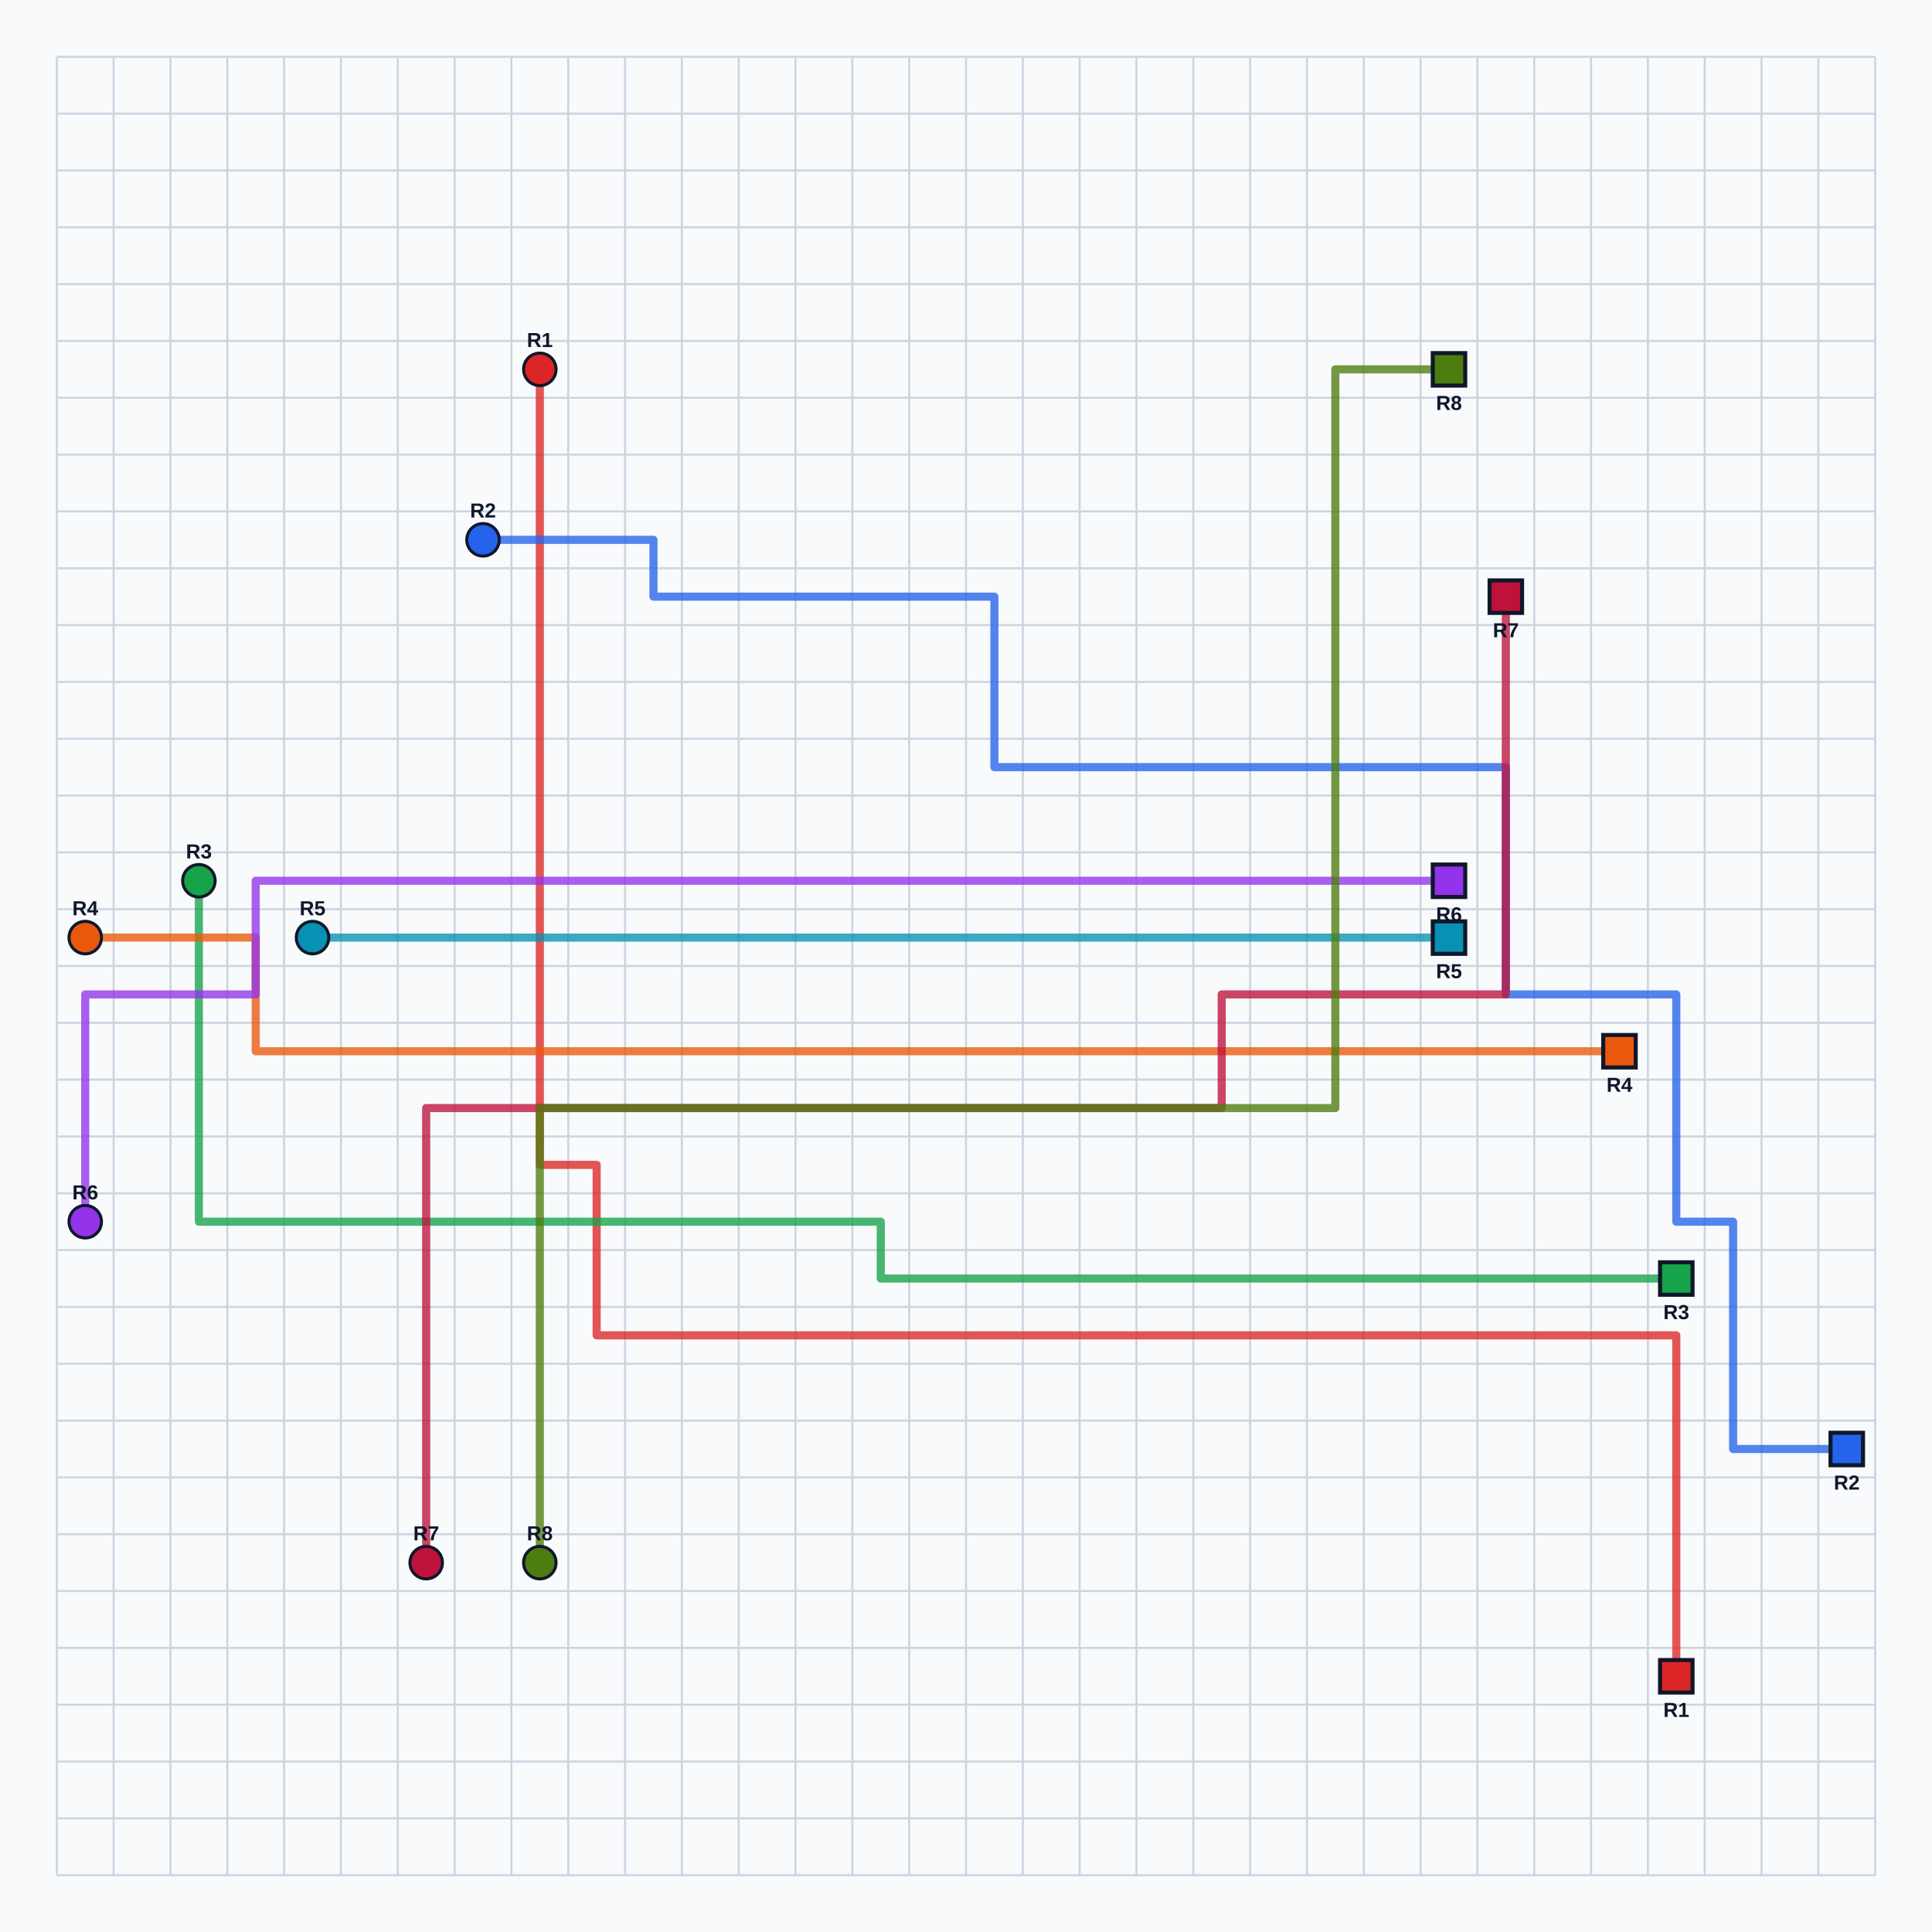
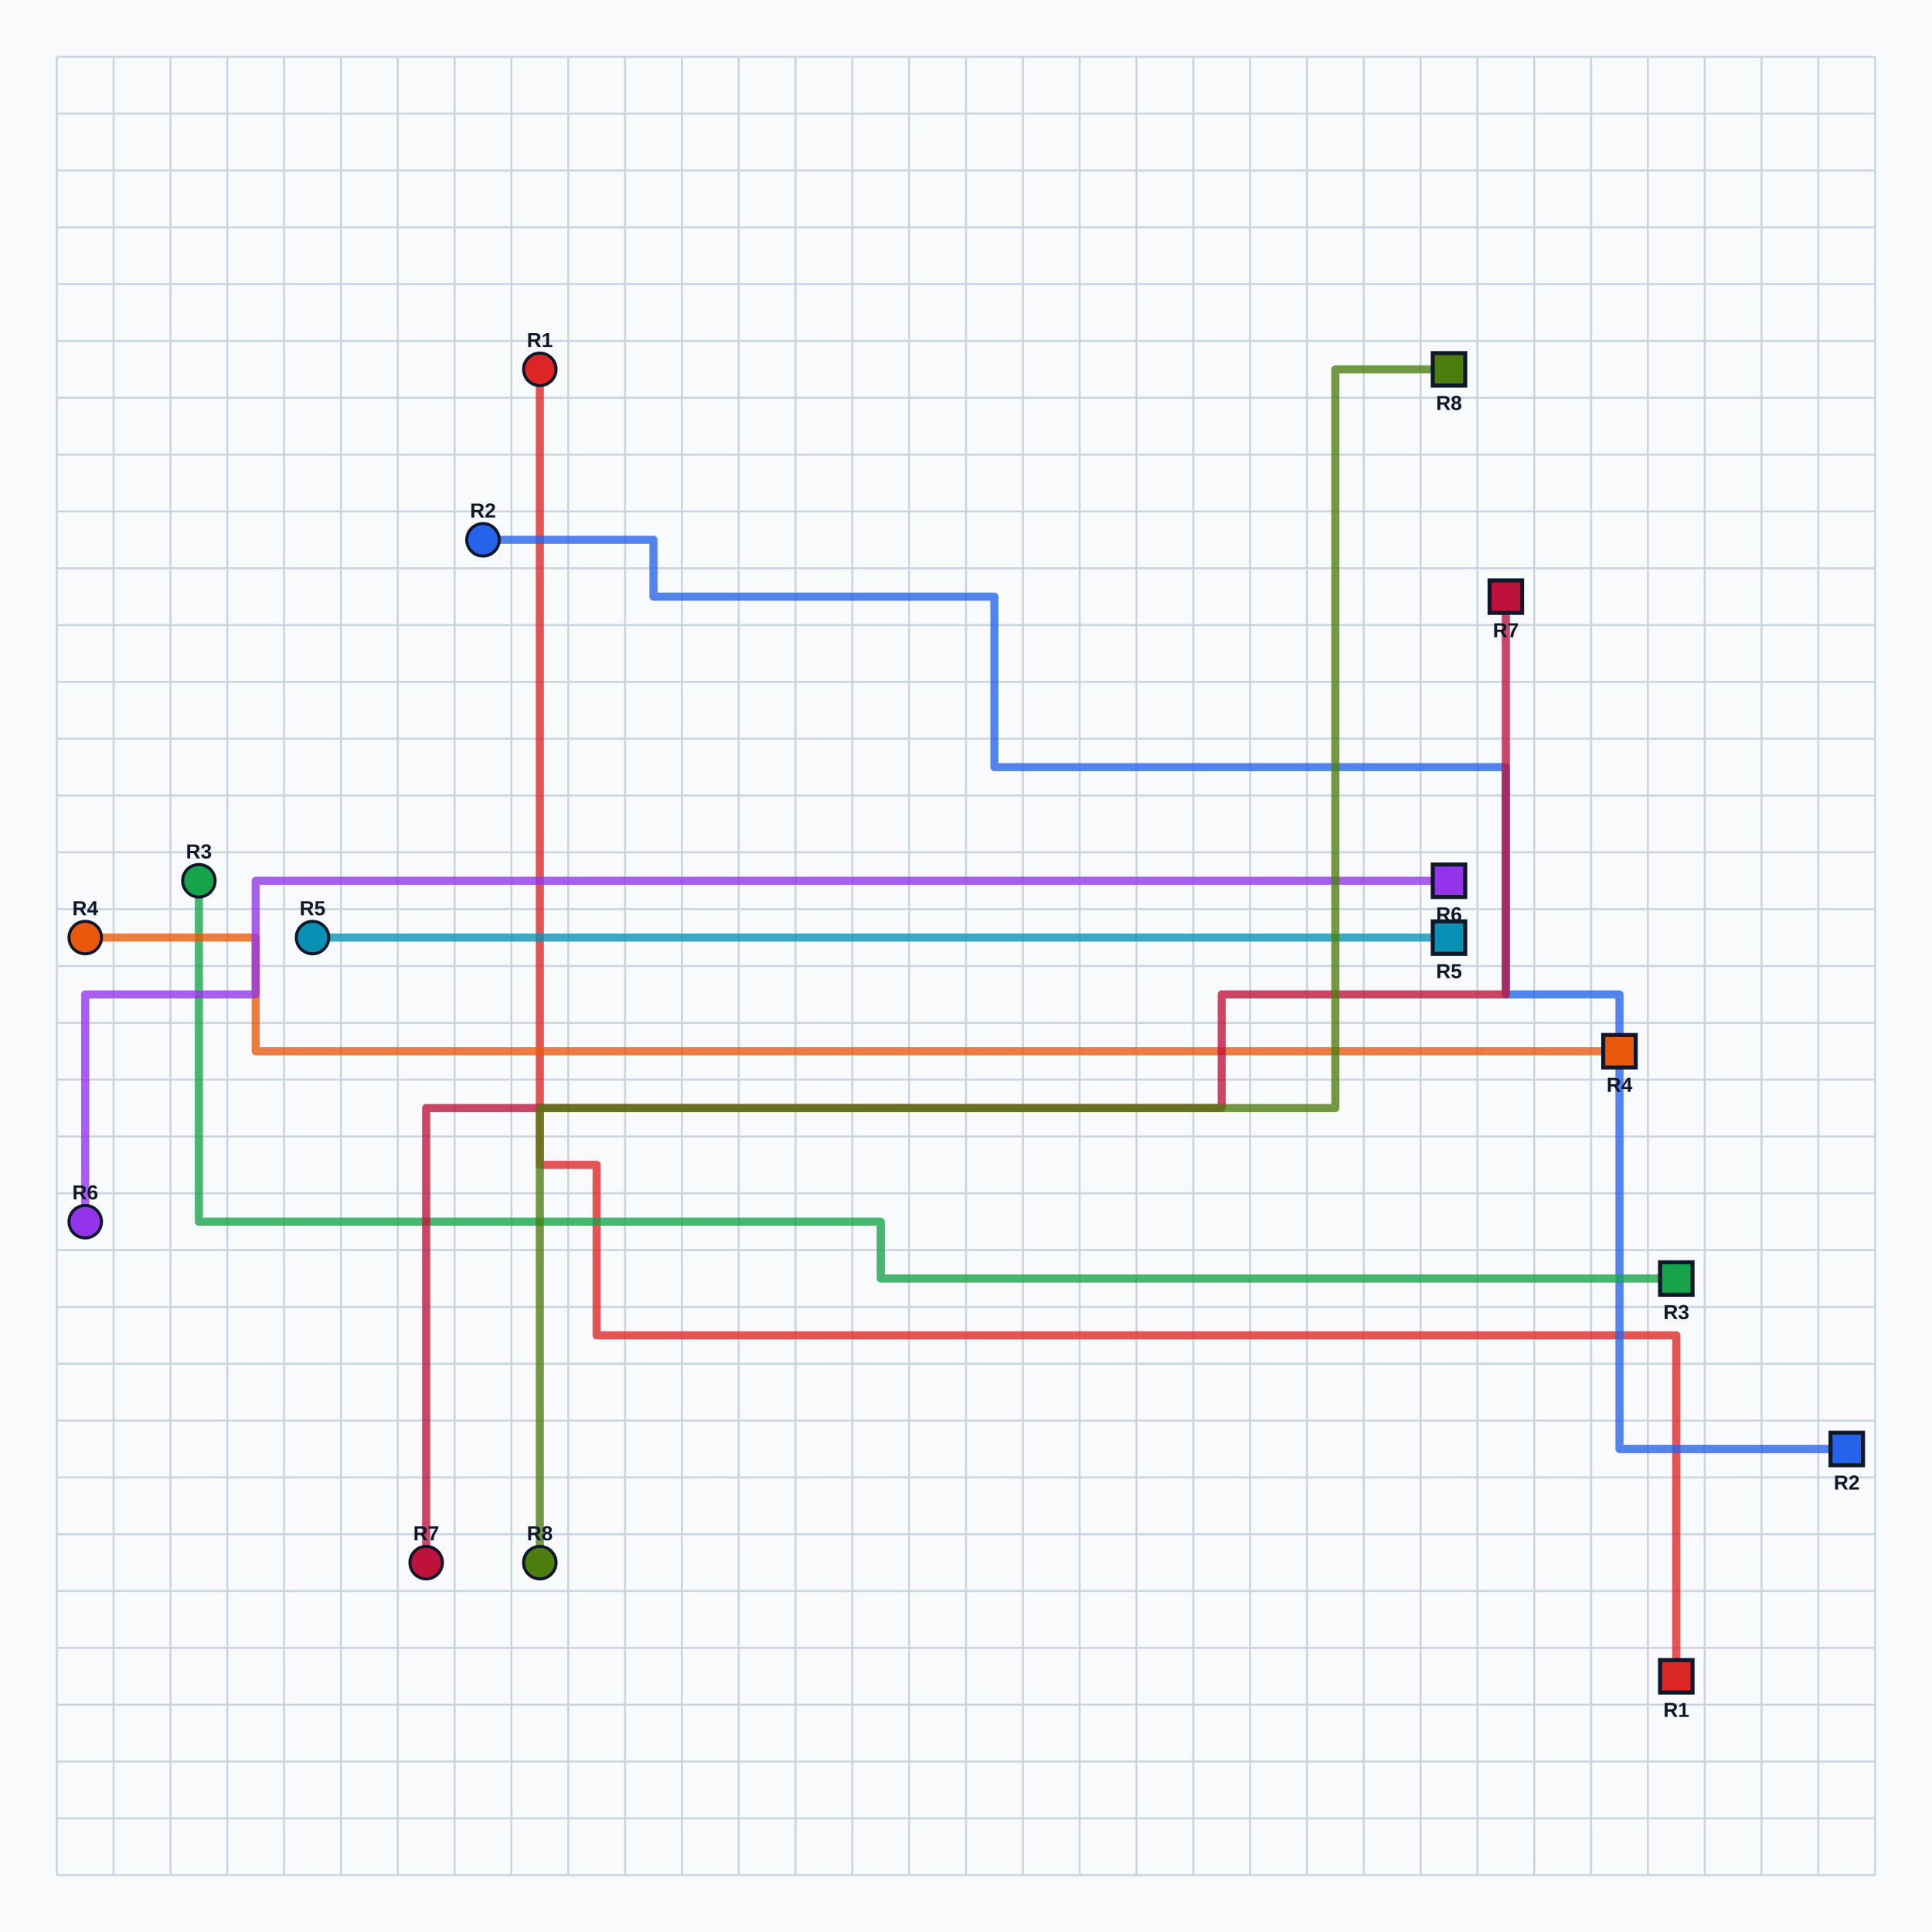
<svg xmlns="http://www.w3.org/2000/svg" width="952" height="952" viewBox="0 0 952 952">
  <rect width="100%" height="100%" fill="#f8fafc" />
  <line x1="28" y1="28" x2="924" y2="28" stroke="#cbd5e1" stroke-width="1" />
  <line x1="28" y1="56" x2="924" y2="56" stroke="#cbd5e1" stroke-width="1" />
  <line x1="28" y1="84" x2="924" y2="84" stroke="#cbd5e1" stroke-width="1" />
  <line x1="28" y1="112" x2="924" y2="112" stroke="#cbd5e1" stroke-width="1" />
  <line x1="28" y1="140" x2="924" y2="140" stroke="#cbd5e1" stroke-width="1" />
  <line x1="28" y1="168" x2="924" y2="168" stroke="#cbd5e1" stroke-width="1" />
  <line x1="28" y1="196" x2="924" y2="196" stroke="#cbd5e1" stroke-width="1" />
  <line x1="28" y1="224" x2="924" y2="224" stroke="#cbd5e1" stroke-width="1" />
  <line x1="28" y1="252" x2="924" y2="252" stroke="#cbd5e1" stroke-width="1" />
  <line x1="28" y1="280" x2="924" y2="280" stroke="#cbd5e1" stroke-width="1" />
  <line x1="28" y1="308" x2="924" y2="308" stroke="#cbd5e1" stroke-width="1" />
  <line x1="28" y1="336" x2="924" y2="336" stroke="#cbd5e1" stroke-width="1" />
  <line x1="28" y1="364" x2="924" y2="364" stroke="#cbd5e1" stroke-width="1" />
  <line x1="28" y1="392" x2="924" y2="392" stroke="#cbd5e1" stroke-width="1" />
  <line x1="28" y1="420" x2="924" y2="420" stroke="#cbd5e1" stroke-width="1" />
  <line x1="28" y1="448" x2="924" y2="448" stroke="#cbd5e1" stroke-width="1" />
  <line x1="28" y1="476" x2="924" y2="476" stroke="#cbd5e1" stroke-width="1" />
  <line x1="28" y1="504" x2="924" y2="504" stroke="#cbd5e1" stroke-width="1" />
  <line x1="28" y1="532" x2="924" y2="532" stroke="#cbd5e1" stroke-width="1" />
  <line x1="28" y1="560" x2="924" y2="560" stroke="#cbd5e1" stroke-width="1" />
  <line x1="28" y1="588" x2="924" y2="588" stroke="#cbd5e1" stroke-width="1" />
  <line x1="28" y1="616" x2="924" y2="616" stroke="#cbd5e1" stroke-width="1" />
  <line x1="28" y1="644" x2="924" y2="644" stroke="#cbd5e1" stroke-width="1" />
  <line x1="28" y1="672" x2="924" y2="672" stroke="#cbd5e1" stroke-width="1" />
  <line x1="28" y1="700" x2="924" y2="700" stroke="#cbd5e1" stroke-width="1" />
  <line x1="28" y1="728" x2="924" y2="728" stroke="#cbd5e1" stroke-width="1" />
  <line x1="28" y1="756" x2="924" y2="756" stroke="#cbd5e1" stroke-width="1" />
  <line x1="28" y1="784" x2="924" y2="784" stroke="#cbd5e1" stroke-width="1" />
  <line x1="28" y1="812" x2="924" y2="812" stroke="#cbd5e1" stroke-width="1" />
  <line x1="28" y1="840" x2="924" y2="840" stroke="#cbd5e1" stroke-width="1" />
  <line x1="28" y1="868" x2="924" y2="868" stroke="#cbd5e1" stroke-width="1" />
  <line x1="28" y1="896" x2="924" y2="896" stroke="#cbd5e1" stroke-width="1" />
  <line x1="28" y1="924" x2="924" y2="924" stroke="#cbd5e1" stroke-width="1" />
  <line x1="28" y1="28" x2="28" y2="924" stroke="#cbd5e1" stroke-width="1" />
  <line x1="56" y1="28" x2="56" y2="924" stroke="#cbd5e1" stroke-width="1" />
  <line x1="84" y1="28" x2="84" y2="924" stroke="#cbd5e1" stroke-width="1" />
  <line x1="112" y1="28" x2="112" y2="924" stroke="#cbd5e1" stroke-width="1" />
  <line x1="140" y1="28" x2="140" y2="924" stroke="#cbd5e1" stroke-width="1" />
  <line x1="168" y1="28" x2="168" y2="924" stroke="#cbd5e1" stroke-width="1" />
  <line x1="196" y1="28" x2="196" y2="924" stroke="#cbd5e1" stroke-width="1" />
  <line x1="224" y1="28" x2="224" y2="924" stroke="#cbd5e1" stroke-width="1" />
  <line x1="252" y1="28" x2="252" y2="924" stroke="#cbd5e1" stroke-width="1" />
  <line x1="280" y1="28" x2="280" y2="924" stroke="#cbd5e1" stroke-width="1" />
  <line x1="308" y1="28" x2="308" y2="924" stroke="#cbd5e1" stroke-width="1" />
  <line x1="336" y1="28" x2="336" y2="924" stroke="#cbd5e1" stroke-width="1" />
  <line x1="364" y1="28" x2="364" y2="924" stroke="#cbd5e1" stroke-width="1" />
  <line x1="392" y1="28" x2="392" y2="924" stroke="#cbd5e1" stroke-width="1" />
  <line x1="420" y1="28" x2="420" y2="924" stroke="#cbd5e1" stroke-width="1" />
  <line x1="448" y1="28" x2="448" y2="924" stroke="#cbd5e1" stroke-width="1" />
  <line x1="476" y1="28" x2="476" y2="924" stroke="#cbd5e1" stroke-width="1" />
  <line x1="504" y1="28" x2="504" y2="924" stroke="#cbd5e1" stroke-width="1" />
  <line x1="532" y1="28" x2="532" y2="924" stroke="#cbd5e1" stroke-width="1" />
  <line x1="560" y1="28" x2="560" y2="924" stroke="#cbd5e1" stroke-width="1" />
  <line x1="588" y1="28" x2="588" y2="924" stroke="#cbd5e1" stroke-width="1" />
  <line x1="616" y1="28" x2="616" y2="924" stroke="#cbd5e1" stroke-width="1" />
  <line x1="644" y1="28" x2="644" y2="924" stroke="#cbd5e1" stroke-width="1" />
  <line x1="672" y1="28" x2="672" y2="924" stroke="#cbd5e1" stroke-width="1" />
  <line x1="700" y1="28" x2="700" y2="924" stroke="#cbd5e1" stroke-width="1" />
  <line x1="728" y1="28" x2="728" y2="924" stroke="#cbd5e1" stroke-width="1" />
  <line x1="756" y1="28" x2="756" y2="924" stroke="#cbd5e1" stroke-width="1" />
  <line x1="784" y1="28" x2="784" y2="924" stroke="#cbd5e1" stroke-width="1" />
  <line x1="812" y1="28" x2="812" y2="924" stroke="#cbd5e1" stroke-width="1" />
  <line x1="840" y1="28" x2="840" y2="924" stroke="#cbd5e1" stroke-width="1" />
  <line x1="868" y1="28" x2="868" y2="924" stroke="#cbd5e1" stroke-width="1" />
  <line x1="896" y1="28" x2="896" y2="924" stroke="#cbd5e1" stroke-width="1" />
  <line x1="924" y1="28" x2="924" y2="924" stroke="#cbd5e1" stroke-width="1" />
  <polyline fill="none" stroke="#dc2626" stroke-width="4" stroke-linecap="round" stroke-linejoin="round" opacity="0.78" points="266,182 266,210 266,238 266,266 266,294 266,322 266,350 266,378 266,406 266,434 266,462 266,490 266,518 266,546 266,574 294,574 294,602 294,630 294,658 322,658 350,658 378,658 406,658 434,658 462,658 490,658 518,658 546,658 574,658 602,658 630,658 658,658 686,658 714,658 742,658 770,658 798,658 826,658 826,686 826,714 826,742 826,770 826,798 826,826 " />
  <circle cx="266" cy="182" r="8" fill="#dc2626" stroke="#0f172a" stroke-width="1.5" />
  <rect x="818" y="818" width="16" height="16" fill="#dc2626" stroke="#0f172a" stroke-width="2" />
  <text x="266" y="171" text-anchor="middle" font-size="10" font-family="Arial" font-weight="700" fill="#0f172a">R1</text>
  <text x="826" y="846" text-anchor="middle" font-size="10" font-family="Arial" font-weight="700" fill="#0f172a">R1</text>
-   <polyline fill="none" stroke="#2563eb" stroke-width="4" stroke-linecap="round" stroke-linejoin="round" opacity="0.78" points="238,266 266,266 294,266 322,266 322,294 350,294 378,294 406,294 434,294 462,294 490,294 490,322 490,350 490,378 518,378 546,378 574,378 602,378 630,378 658,378 686,378 714,378 742,378 742,406 742,434 742,462 742,490 770,490 798,490 826,490 826,518 826,546 826,574 826,602 854,602 854,630 854,658 854,686 854,714 882,714 910,714 " />
+   <polyline fill="none" stroke="#2563eb" stroke-width="4" stroke-linecap="round" stroke-linejoin="round" opacity="0.78" points="238,266 266,266 294,266 322,266 322,294 350,294 378,294 406,294 434,294 462,294 490,294 490,322 490,350 490,378 518,378 546,378 574,378 602,378 630,378 658,378 686,378 714,378 742,378 742,406 742,434 742,462 742,490 770,490 798,490 798,518 798,546 798,574 798,602 798,630 798,658 798,686 798,714 826,714 854,714 882,714 910,714 " />
  <circle cx="238" cy="266" r="8" fill="#2563eb" stroke="#0f172a" stroke-width="1.5" />
  <rect x="902" y="706" width="16" height="16" fill="#2563eb" stroke="#0f172a" stroke-width="2" />
  <text x="238" y="255" text-anchor="middle" font-size="10" font-family="Arial" font-weight="700" fill="#0f172a">R2</text>
  <text x="910" y="734" text-anchor="middle" font-size="10" font-family="Arial" font-weight="700" fill="#0f172a">R2</text>
  <polyline fill="none" stroke="#16a34a" stroke-width="4" stroke-linecap="round" stroke-linejoin="round" opacity="0.78" points="98,434 98,462 98,490 98,518 98,546 98,574 98,602 126,602 154,602 182,602 210,602 238,602 266,602 294,602 322,602 350,602 378,602 406,602 434,602 434,630 462,630 490,630 518,630 546,630 574,630 602,630 630,630 658,630 686,630 714,630 742,630 770,630 798,630 826,630 " />
  <circle cx="98" cy="434" r="8" fill="#16a34a" stroke="#0f172a" stroke-width="1.5" />
  <rect x="818" y="622" width="16" height="16" fill="#16a34a" stroke="#0f172a" stroke-width="2" />
  <text x="98" y="423" text-anchor="middle" font-size="10" font-family="Arial" font-weight="700" fill="#0f172a">R3</text>
  <text x="826" y="650" text-anchor="middle" font-size="10" font-family="Arial" font-weight="700" fill="#0f172a">R3</text>
-   <polyline fill="none" stroke="#ea580c" stroke-width="4" stroke-linecap="round" stroke-linejoin="round" opacity="0.78" points="42,462 70,462 98,462 126,462 126,490 126,518 154,518 182,518 210,518 238,518 266,518 294,518 322,518 350,518 378,518 406,518 434,518 462,518 490,518 518,518 546,518 574,518 602,518 630,518 658,518 686,518 714,518 742,518 770,518 798,518 " />
+   <polyline fill="none" stroke="#ea580c" stroke-width="4" stroke-linecap="round" stroke-linejoin="round" opacity="0.78" points="42,462 70,462 98,462 126,462 126,490 126,518 154,518 182,518 210,518 238,518 266,518 294,518 322,518 350,518 378,518 406,518 434,518 462,518 490,518 518,518 546,518 574,518 602,518 630,518 658,518 686,518 714,518 742,518 770,518 770,518 798,518 " />
  <circle cx="42" cy="462" r="8" fill="#ea580c" stroke="#0f172a" stroke-width="1.5" />
  <rect x="790" y="510" width="16" height="16" fill="#ea580c" stroke="#0f172a" stroke-width="2" />
  <text x="42" y="451" text-anchor="middle" font-size="10" font-family="Arial" font-weight="700" fill="#0f172a">R4</text>
  <text x="798" y="538" text-anchor="middle" font-size="10" font-family="Arial" font-weight="700" fill="#0f172a">R4</text>
  <polyline fill="none" stroke="#0891b2" stroke-width="4" stroke-linecap="round" stroke-linejoin="round" opacity="0.78" points="154,462 182,462 210,462 238,462 266,462 294,462 322,462 350,462 378,462 406,462 434,462 462,462 490,462 518,462 546,462 574,462 602,462 630,462 658,462 686,462 714,462 " />
  <circle cx="154" cy="462" r="8" fill="#0891b2" stroke="#0f172a" stroke-width="1.5" />
  <rect x="706" y="454" width="16" height="16" fill="#0891b2" stroke="#0f172a" stroke-width="2" />
  <text x="154" y="451" text-anchor="middle" font-size="10" font-family="Arial" font-weight="700" fill="#0f172a">R5</text>
  <text x="714" y="482" text-anchor="middle" font-size="10" font-family="Arial" font-weight="700" fill="#0f172a">R5</text>
  <polyline fill="none" stroke="#9333ea" stroke-width="4" stroke-linecap="round" stroke-linejoin="round" opacity="0.78" points="42,602 42,574 42,546 42,518 42,490 70,490 98,490 126,490 126,462 126,434 154,434 182,434 210,434 238,434 266,434 294,434 322,434 350,434 378,434 406,434 434,434 462,434 490,434 518,434 546,434 574,434 602,434 630,434 658,434 686,434 714,434 " />
  <circle cx="42" cy="602" r="8" fill="#9333ea" stroke="#0f172a" stroke-width="1.5" />
  <rect x="706" y="426" width="16" height="16" fill="#9333ea" stroke="#0f172a" stroke-width="2" />
  <text x="42" y="591" text-anchor="middle" font-size="10" font-family="Arial" font-weight="700" fill="#0f172a">R6</text>
  <text x="714" y="454" text-anchor="middle" font-size="10" font-family="Arial" font-weight="700" fill="#0f172a">R6</text>
  <polyline fill="none" stroke="#be123c" stroke-width="4" stroke-linecap="round" stroke-linejoin="round" opacity="0.78" points="210,770 210,742 210,714 210,686 210,658 210,630 210,602 210,574 210,546 238,546 266,546 294,546 322,546 350,546 378,546 406,546 434,546 462,546 490,546 518,546 546,546 574,546 602,546 602,518 602,490 630,490 658,490 686,490 714,490 742,490 742,462 742,434 742,406 742,378 742,350 742,322 742,294 " />
  <circle cx="210" cy="770" r="8" fill="#be123c" stroke="#0f172a" stroke-width="1.5" />
  <rect x="734" y="286" width="16" height="16" fill="#be123c" stroke="#0f172a" stroke-width="2" />
  <text x="210" y="759" text-anchor="middle" font-size="10" font-family="Arial" font-weight="700" fill="#0f172a">R7</text>
  <text x="742" y="314" text-anchor="middle" font-size="10" font-family="Arial" font-weight="700" fill="#0f172a">R7</text>
  <polyline fill="none" stroke="#4d7c0f" stroke-width="4" stroke-linecap="round" stroke-linejoin="round" opacity="0.78" points="266,770 266,742 266,714 266,686 266,658 266,630 266,602 266,574 266,546 294,546 322,546 350,546 378,546 406,546 434,546 462,546 490,546 518,546 546,546 574,546 602,546 630,546 658,546 658,518 658,490 658,462 658,434 658,406 658,378 658,350 658,322 658,294 658,266 658,238 658,210 658,182 686,182 714,182 " />
  <circle cx="266" cy="770" r="8" fill="#4d7c0f" stroke="#0f172a" stroke-width="1.5" />
  <rect x="706" y="174" width="16" height="16" fill="#4d7c0f" stroke="#0f172a" stroke-width="2" />
  <text x="266" y="759" text-anchor="middle" font-size="10" font-family="Arial" font-weight="700" fill="#0f172a">R8</text>
  <text x="714" y="202" text-anchor="middle" font-size="10" font-family="Arial" font-weight="700" fill="#0f172a">R8</text>
</svg>
